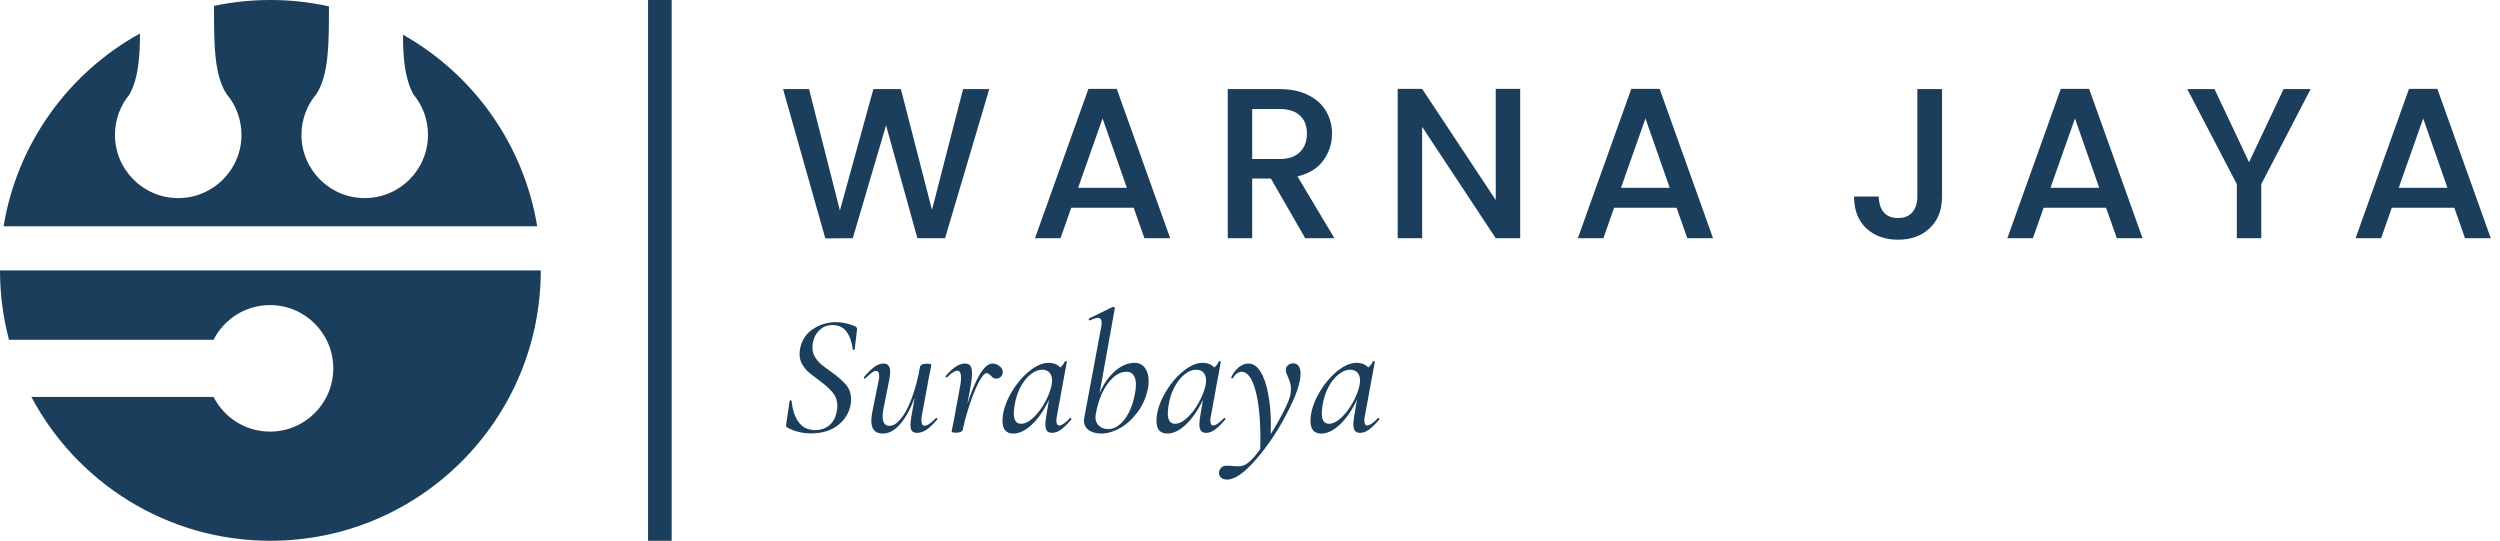
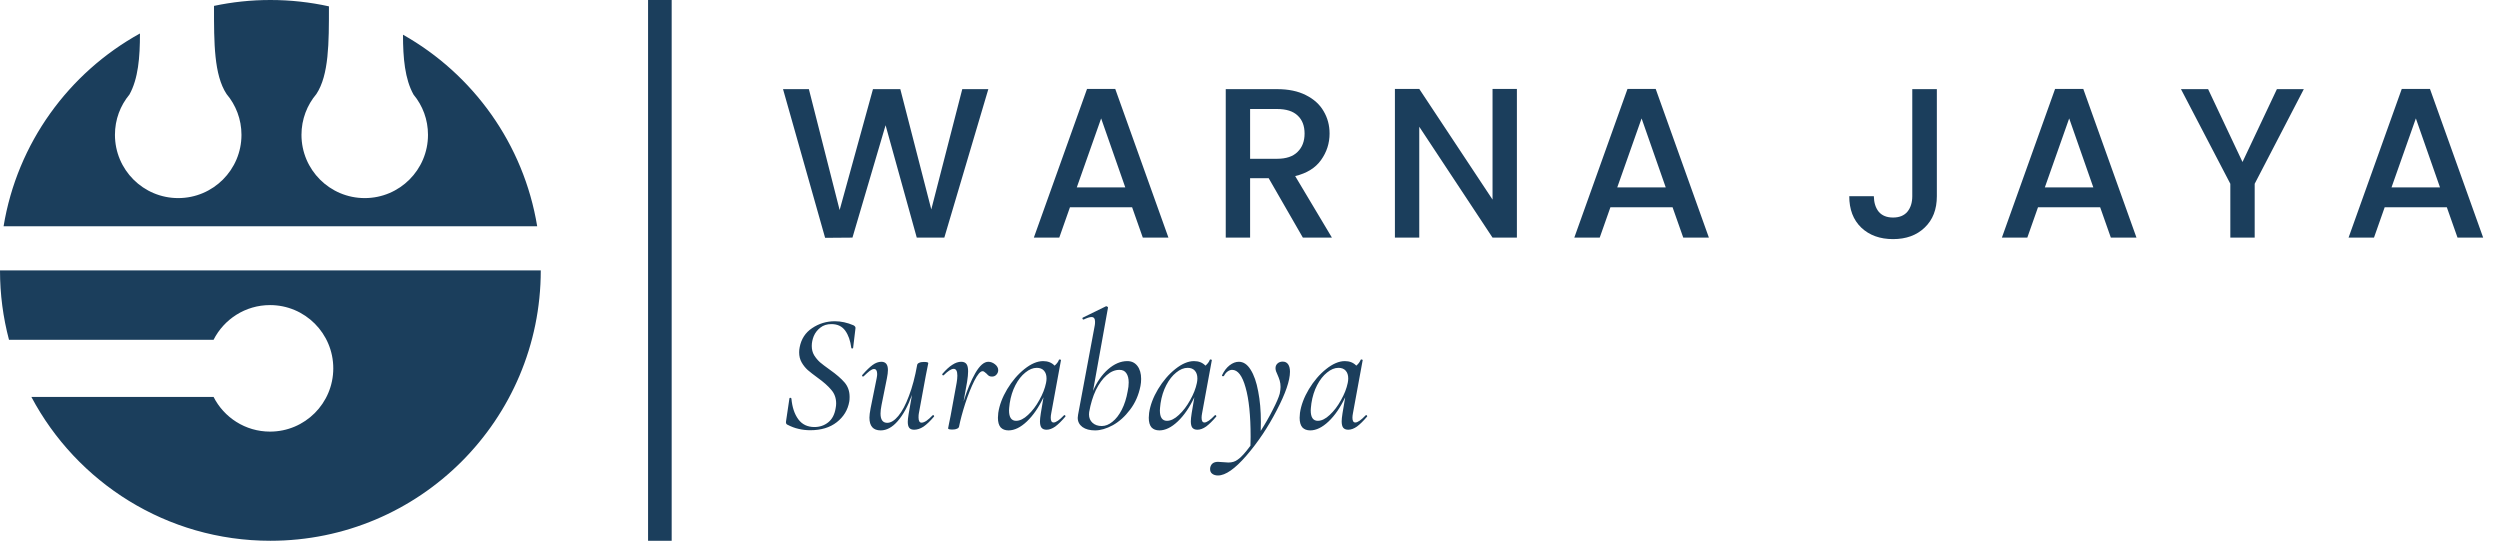
- <svg xmlns="http://www.w3.org/2000/svg" width="1165" height="252" viewBox="0 0 1165 252" fill="none">
-   <path fill-rule="evenodd" clip-rule="evenodd" d="M126 0C135.369 0 144.499 1.023 153.285 2.962L153.285 3.33C153.292 19.937 153.298 34.914 147.434 43.821C143.1 48.954 140.487 55.587 140.487 62.831C140.487 79.112 153.685 92.31 169.965 92.31C186.246 92.31 199.444 79.112 199.444 62.831C199.444 55.698 196.961 49.215 192.697 44.061C188.676 36.828 187.803 27.08 187.793 16.167C220.429 34.568 244.04 67.094 250.332 105.449H1.668C8.024 66.699 32.059 33.899 65.218 15.603C65.237 26.745 64.403 36.703 60.314 44.061C56.05 49.215 53.567 55.697 53.567 62.831C53.567 79.112 66.765 92.31 83.045 92.31C99.326 92.31 112.524 79.112 112.524 62.831C112.524 55.588 109.911 48.954 105.576 43.822C99.713 34.915 99.719 19.937 99.726 3.33L99.726 2.743C108.2 0.946 116.99 0 126 0ZM126 252C195.588 252 252 195.588 252 126H0C0 137.181 1.456 148.021 4.189 158.342H99.52C104.383 148.747 114.339 142.171 125.832 142.171C142.112 142.171 155.31 155.369 155.31 171.65C155.31 187.93 142.112 201.128 125.832 201.128C114.339 201.128 104.383 194.552 99.52 184.957H14.616C35.769 224.837 77.712 252 126 252Z" fill="#1B3E5C" />
-   <rect x="302" width="11" height="252" fill="#1B3E5C" />
-   <path d="M461 41.5L440.4 111H427.5L412.9 58.4L397.4 111L384.6 111.1L364.9 41.5H377L391.4 98.1L407 41.5H419.8L434.3 97.8L448.8 41.5H461ZM528.302 96.8H499.202L494.202 111H482.302L507.202 41.4H520.402L545.302 111H533.302L528.302 96.8ZM525.102 87.5L513.802 55.2L502.402 87.5H525.102ZM608.229 111L592.229 83.2H583.529V111H572.129V41.5H596.129C601.462 41.5 605.962 42.433 609.629 44.3C613.362 46.167 616.129 48.667 617.929 51.8C619.796 54.933 620.729 58.433 620.729 62.3C620.729 66.833 619.396 70.967 616.729 74.7C614.129 78.367 610.096 80.867 604.629 82.2L621.829 111H608.229ZM583.529 74.1H596.129C600.396 74.1 603.596 73.033 605.729 70.9C607.929 68.767 609.029 65.9 609.029 62.3C609.029 58.7 607.962 55.9 605.829 53.9C603.696 51.833 600.462 50.8 596.129 50.8H583.529V74.1ZM708.413 111H697.013L662.713 59.1V111H651.313V41.4H662.713L697.013 93.2V41.4H708.413V111ZM781.283 96.8H752.183L747.183 111H735.283L760.183 41.4H773.383L798.283 111H786.283L781.283 96.8ZM778.083 87.5L766.783 55.2L755.383 87.5H778.083ZM904.986 41.5V91.6C904.986 97.8 903.086 102.7 899.286 106.3C895.553 109.9 890.619 111.7 884.486 111.7C878.353 111.7 873.386 109.9 869.586 106.3C865.853 102.7 863.986 97.8 863.986 91.6H875.486C875.553 94.667 876.319 97.1 877.786 98.9C879.319 100.7 881.553 101.6 884.486 101.6C887.419 101.6 889.653 100.7 891.186 98.9C892.719 97.033 893.486 94.6 893.486 91.6V41.5H904.986ZM981.431 96.8H952.331L947.331 111H935.431L960.331 41.4H973.531L998.431 111H986.431L981.431 96.8ZM978.231 87.5L966.931 55.2L955.531 87.5H978.231ZM1076.76 41.5L1053.76 85.8V111H1042.36V85.8L1019.26 41.5H1031.96L1048.06 75.6L1064.16 41.5H1076.76ZM1143.7 96.8H1114.6L1109.6 111H1097.7L1122.6 41.4H1135.8L1160.7 111H1148.7L1143.7 96.8ZM1140.5 87.5L1129.2 55.2L1117.8 87.5H1140.5Z" fill="#1B3E5C" />
-   <path d="M377.88 201.96C375.96 201.96 374.12 201.747 372.36 201.32C370.6 200.947 368.76 200.253 366.84 199.24C366.413 198.973 366.253 198.467 366.36 197.72L367.96 186.92C367.96 186.653 368.093 186.52 368.36 186.52C368.68 186.52 368.867 186.653 368.92 186.92C369.293 191.027 370.387 194.307 372.2 196.76C374.013 199.213 376.573 200.44 379.88 200.44C382.387 200.44 384.573 199.693 386.44 198.2C388.307 196.707 389.48 194.467 389.96 191.48C390.12 190.68 390.2 189.933 390.2 189.24C390.2 186.68 389.427 184.52 387.88 182.76C386.387 180.947 384.227 179.027 381.4 177C379.427 175.56 377.853 174.333 376.68 173.32C375.56 172.307 374.6 171.107 373.8 169.72C373 168.333 372.6 166.733 372.6 164.92C372.6 164.12 372.68 163.32 372.84 162.52C373.587 158.573 375.56 155.533 378.76 153.4C382.013 151.213 385.613 150.12 389.56 150.12C392.493 150.12 395.453 150.76 398.44 152.04C399.133 152.413 399.453 152.867 399.4 153.4L398.28 162.76C398.28 162.973 398.12 163.08 397.8 163.08C397.533 163.08 397.4 162.973 397.4 162.76C396.973 159.4 396.013 156.68 394.52 154.6C393.027 152.52 390.84 151.48 387.96 151.48C385.827 151.48 384.067 152.04 382.68 153.16C381.293 154.227 380.253 155.56 379.56 157.16C378.92 158.76 378.6 160.333 378.6 161.88C378.6 163.533 378.973 165 379.72 166.28C380.52 167.56 381.453 168.68 382.52 169.64C383.587 170.547 385.133 171.72 387.16 173.16C390.253 175.347 392.6 177.373 394.2 179.24C395.8 181.107 396.6 183.4 396.6 186.12C396.6 187.08 396.547 187.827 396.44 188.36C395.747 192.307 393.773 195.56 390.52 198.12C387.267 200.68 383.053 201.96 377.88 201.96ZM436.108 194.84C436.161 194.787 436.241 194.76 436.348 194.76C436.508 194.76 436.641 194.867 436.748 195.08C436.854 195.24 436.854 195.373 436.748 195.48C434.881 197.667 433.201 199.267 431.707 200.28C430.214 201.24 428.748 201.72 427.308 201.72C426.241 201.72 425.468 201.427 424.988 200.84C424.508 200.253 424.267 199.293 424.267 197.96C424.267 197.107 424.401 195.88 424.667 194.28L426.268 185.16C424.347 190.493 422.081 194.653 419.467 197.64C416.908 200.573 414.214 202.04 411.388 202.04C407.814 202.04 406.027 200.013 406.027 195.96C406.027 194.947 406.214 193.453 406.587 191.48L409.467 177.24C409.627 176.44 409.707 175.773 409.707 175.24C409.707 173.64 409.201 172.84 408.187 172.84C407.654 172.84 406.987 173.133 406.187 173.72C405.441 174.307 404.481 175.16 403.307 176.28C403.201 176.387 403.094 176.44 402.987 176.44C402.827 176.44 402.694 176.36 402.587 176.2C402.481 175.987 402.507 175.8 402.667 175.64C404.534 173.507 406.161 171.933 407.547 170.92C408.934 169.907 410.321 169.4 411.707 169.4C413.787 169.4 414.827 170.707 414.827 173.32C414.827 174.333 414.667 175.64 414.348 177.24L411.787 189.96C411.467 191.56 411.307 192.92 411.307 194.04C411.307 196.973 412.374 198.44 414.508 198.44C416.214 198.44 417.974 197.347 419.788 195.16C421.601 192.973 423.281 189.8 424.827 185.64C426.427 181.48 427.734 176.547 428.747 170.84C428.854 170.413 429.174 170.093 429.708 169.88C430.241 169.613 430.988 169.48 431.948 169.48C433.334 169.48 434.028 169.667 434.028 170.04L433.707 171.64C433.227 173.933 432.934 175.4 432.828 176.04L429.548 193.88C429.441 194.36 429.388 195.027 429.388 195.88C429.388 197.533 429.868 198.36 430.828 198.36C431.468 198.36 432.241 198.067 433.148 197.48C434.054 196.84 435.041 195.96 436.108 194.84ZM462.569 169.4C463.689 169.4 464.756 169.8 465.769 170.6C466.783 171.4 467.289 172.333 467.289 173.4C467.289 174.2 466.996 174.92 466.409 175.56C465.876 176.147 465.183 176.44 464.329 176.44C463.743 176.44 463.263 176.333 462.889 176.12C462.516 175.853 462.116 175.48 461.689 175C461.423 174.733 461.129 174.493 460.809 174.28C460.543 174.013 460.223 173.88 459.849 173.88C458.783 173.88 457.476 175.4 455.929 178.44C454.436 181.427 452.996 185.027 451.609 189.24C450.276 193.4 449.289 197.08 448.649 200.28C448.543 200.707 448.223 201.027 447.689 201.24C447.156 201.507 446.436 201.64 445.529 201.64C444.143 201.64 443.449 201.453 443.449 201.08C443.503 200.76 443.663 199.933 443.929 198.6C444.249 197.267 444.489 196.093 444.649 195.08L447.529 179.32C447.743 178.093 447.849 176.973 447.849 175.96C447.849 173.827 447.263 172.76 446.089 172.76C444.969 172.76 443.396 173.773 441.369 175.8C441.316 175.853 441.236 175.88 441.129 175.88C440.969 175.88 440.836 175.8 440.729 175.64C440.623 175.427 440.623 175.267 440.729 175.16C442.436 173.187 444.009 171.747 445.449 170.84C446.889 169.88 448.303 169.4 449.689 169.4C450.809 169.4 451.636 169.747 452.169 170.44C452.703 171.133 452.969 172.307 452.969 173.96C452.969 175.24 452.809 176.893 452.489 178.92L450.809 188.28C452.516 182.787 454.383 178.28 456.409 174.76C458.489 171.187 460.543 169.4 462.569 169.4ZM498.593 194.84C498.646 194.787 498.726 194.76 498.833 194.76C498.993 194.76 499.126 194.867 499.233 195.08C499.339 195.24 499.339 195.373 499.233 195.48C497.473 197.56 495.873 199.133 494.433 200.2C492.993 201.213 491.606 201.72 490.273 201.72C489.206 201.72 488.406 201.4 487.873 200.76C487.393 200.12 487.153 199.107 487.153 197.72C487.153 196.867 487.286 195.587 487.553 193.88L488.833 186.28C486.539 191.133 483.899 194.973 480.913 197.8C477.926 200.627 475.019 202.04 472.193 202.04C470.593 202.04 469.339 201.56 468.433 200.6C467.579 199.587 467.153 198.067 467.153 196.04C467.153 195.56 467.206 194.787 467.313 193.72C467.846 190.04 469.259 186.28 471.553 182.44C473.899 178.547 476.646 175.347 479.793 172.84C482.939 170.333 485.899 169.08 488.673 169.08C490.913 169.08 492.726 169.8 494.113 171.24C495.126 170.387 495.819 169.453 496.193 168.44C496.299 168.333 496.406 168.28 496.513 168.28C496.673 168.28 496.833 168.333 496.993 168.44C497.153 168.493 497.206 168.547 497.153 168.6L492.513 193.88C492.353 194.68 492.273 195.4 492.273 196.04C492.273 197.533 492.726 198.28 493.633 198.28C494.753 198.28 496.406 197.133 498.593 194.84ZM475.793 197.48C477.606 197.48 479.499 196.547 481.473 194.68C483.499 192.813 485.286 190.467 486.833 187.64C488.433 184.813 489.499 182.093 490.033 179.48C490.193 178.733 490.273 178.013 490.273 177.32C490.273 175.773 489.873 174.547 489.073 173.64C488.273 172.733 487.126 172.28 485.633 172.28C483.819 172.28 482.006 173.027 480.193 174.52C478.379 175.96 476.806 177.96 475.473 180.52C474.139 183.08 473.233 185.96 472.753 189.16C472.539 190.867 472.433 191.987 472.433 192.52C472.433 195.827 473.553 197.48 475.793 197.48ZM528.714 169.08C530.741 169.08 532.341 169.853 533.514 171.4C534.688 172.947 535.274 175 535.274 177.56C535.274 178.733 535.168 179.853 534.954 180.92C534.101 185.24 532.448 189 529.994 192.2C527.594 195.4 524.874 197.853 521.834 199.56C518.794 201.213 515.968 202.04 513.354 202.04C510.848 202.04 508.848 201.507 507.354 200.44C505.861 199.32 505.114 197.853 505.114 196.04C505.114 195.72 505.168 195.24 505.274 194.6L513.194 152.2C513.301 151.72 513.354 151.107 513.354 150.36C513.354 148.867 512.794 148.12 511.674 148.12C510.821 148.12 509.568 148.52 507.914 149.32H507.834C507.621 149.32 507.461 149.187 507.354 148.92C507.301 148.6 507.381 148.413 507.594 148.36L518.554 143H518.714C518.928 143 519.114 143.08 519.274 143.24C519.488 143.4 519.568 143.533 519.514 143.64L512.394 183.24C514.208 179.027 516.581 175.613 519.514 173C522.501 170.387 525.568 169.08 528.714 169.08ZM528.874 183.4C529.194 181.96 529.354 180.573 529.354 179.24C529.354 177.373 528.981 175.907 528.234 174.84C527.541 173.773 526.448 173.24 524.954 173.24C522.821 173.24 520.794 174.093 518.874 175.8C516.954 177.453 515.248 179.8 513.754 182.84C512.314 185.88 511.248 189.373 510.554 193.32C510.501 193.587 510.474 193.96 510.474 194.44C510.474 196.093 511.034 197.427 512.154 198.44C513.274 199.453 514.741 199.96 516.554 199.96C518.261 199.96 519.941 199.293 521.594 197.96C523.301 196.627 524.794 194.707 526.074 192.2C527.354 189.693 528.288 186.76 528.874 183.4ZM570.349 194.84C570.402 194.787 570.482 194.76 570.589 194.76C570.749 194.76 570.882 194.867 570.989 195.08C571.095 195.24 571.095 195.373 570.989 195.48C569.229 197.56 567.629 199.133 566.189 200.2C564.749 201.213 563.362 201.72 562.029 201.72C560.962 201.72 560.162 201.4 559.629 200.76C559.149 200.12 558.909 199.107 558.909 197.72C558.909 196.867 559.042 195.587 559.309 193.88L560.589 186.28C558.295 191.133 555.655 194.973 552.669 197.8C549.682 200.627 546.775 202.04 543.949 202.04C542.349 202.04 541.095 201.56 540.189 200.6C539.335 199.587 538.909 198.067 538.909 196.04C538.909 195.56 538.962 194.787 539.069 193.72C539.602 190.04 541.015 186.28 543.309 182.44C545.655 178.547 548.402 175.347 551.549 172.84C554.695 170.333 557.655 169.08 560.429 169.08C562.669 169.08 564.482 169.8 565.869 171.24C566.882 170.387 567.575 169.453 567.949 168.44C568.055 168.333 568.162 168.28 568.269 168.28C568.429 168.28 568.589 168.333 568.749 168.44C568.909 168.493 568.962 168.547 568.909 168.6L564.269 193.88C564.109 194.68 564.029 195.4 564.029 196.04C564.029 197.533 564.482 198.28 565.389 198.28C566.509 198.28 568.162 197.133 570.349 194.84ZM547.549 197.48C549.362 197.48 551.255 196.547 553.229 194.68C555.255 192.813 557.042 190.467 558.589 187.64C560.189 184.813 561.255 182.093 561.789 179.48C561.949 178.733 562.029 178.013 562.029 177.32C562.029 175.773 561.629 174.547 560.829 173.64C560.029 172.733 558.882 172.28 557.389 172.28C555.575 172.28 553.762 173.027 551.949 174.52C550.135 175.96 548.562 177.96 547.229 180.52C545.895 183.08 544.989 185.96 544.509 189.16C544.295 190.867 544.189 191.987 544.189 192.52C544.189 195.827 545.309 197.48 547.549 197.48ZM602.631 169.32C603.751 169.32 604.604 169.747 605.191 170.6C605.777 171.453 606.071 172.627 606.071 174.12C606.071 178.333 603.964 184.467 599.751 192.52C595.591 200.573 590.791 207.747 585.351 214.04C579.911 220.333 575.404 223.48 571.831 223.48C570.711 223.48 569.804 223.213 569.111 222.68C568.417 222.2 568.071 221.427 568.071 220.36L568.151 219.64C568.577 217.88 569.804 217 571.831 217C572.364 217 573.217 217.053 574.391 217.16C575.457 217.267 576.257 217.32 576.791 217.32C578.551 217.32 580.017 216.867 581.191 215.96C582.737 214.947 584.764 212.733 587.271 209.32L587.351 205.16C587.351 195.027 586.551 187.187 584.951 181.64C583.404 176.04 581.271 173.24 578.551 173.24C577.857 173.24 577.164 173.48 576.471 173.96C575.777 174.44 575.191 175.133 574.711 176.04C574.657 176.2 574.497 176.28 574.231 176.28C573.857 176.28 573.697 176.12 573.751 175.8C574.711 173.773 575.911 172.2 577.351 171.08C578.791 169.96 580.257 169.4 581.751 169.4C583.937 169.4 585.804 170.653 587.351 173.16C588.951 175.667 590.151 179.107 590.951 183.48C591.804 187.8 592.231 192.653 592.231 198.04C592.231 199.907 592.204 201.32 592.151 202.28C594.337 198.867 596.257 195.507 597.911 192.2C599.617 188.893 600.711 186.36 601.191 184.6C601.457 183.267 601.591 182.2 601.591 181.4C601.591 180.28 601.457 179.267 601.191 178.36C600.924 177.453 600.551 176.467 600.071 175.4C599.857 174.867 599.644 174.36 599.431 173.88C599.271 173.347 599.191 172.867 599.191 172.44C599.191 171.533 599.511 170.787 600.151 170.2C600.791 169.613 601.617 169.32 602.631 169.32ZM642.105 194.84C642.158 194.787 642.238 194.76 642.345 194.76C642.505 194.76 642.638 194.867 642.745 195.08C642.852 195.24 642.852 195.373 642.745 195.48C640.985 197.56 639.385 199.133 637.945 200.2C636.505 201.213 635.118 201.72 633.785 201.72C632.718 201.72 631.918 201.4 631.385 200.76C630.905 200.12 630.665 199.107 630.665 197.72C630.665 196.867 630.798 195.587 631.065 193.88L632.345 186.28C630.052 191.133 627.412 194.973 624.425 197.8C621.438 200.627 618.532 202.04 615.705 202.04C614.105 202.04 612.852 201.56 611.945 200.6C611.092 199.587 610.665 198.067 610.665 196.04C610.665 195.56 610.718 194.787 610.825 193.72C611.358 190.04 612.772 186.28 615.065 182.44C617.412 178.547 620.158 175.347 623.305 172.84C626.452 170.333 629.412 169.08 632.185 169.08C634.425 169.08 636.238 169.8 637.625 171.24C638.638 170.387 639.332 169.453 639.705 168.44C639.812 168.333 639.918 168.28 640.025 168.28C640.185 168.28 640.345 168.333 640.505 168.44C640.665 168.493 640.718 168.547 640.665 168.6L636.025 193.88C635.865 194.68 635.785 195.4 635.785 196.04C635.785 197.533 636.238 198.28 637.145 198.28C638.265 198.28 639.918 197.133 642.105 194.84ZM619.305 197.48C621.118 197.48 623.012 196.547 624.985 194.68C627.012 192.813 628.798 190.467 630.345 187.64C631.945 184.813 633.012 182.093 633.545 179.48C633.705 178.733 633.785 178.013 633.785 177.32C633.785 175.773 633.385 174.547 632.585 173.64C631.785 172.733 630.638 172.28 629.145 172.28C627.332 172.28 625.518 173.027 623.705 174.52C621.892 175.96 620.318 177.96 618.985 180.52C617.652 183.08 616.745 185.96 616.265 189.16C616.052 190.867 615.945 191.987 615.945 192.52C615.945 195.827 617.065 197.48 619.305 197.48Z" fill="#1B3E5C" />
+ <svg xmlns="http://www.w3.org/2000/svg" width="550" height="119" viewBox="0 0 550 119" fill="none">
+   <path fill-rule="evenodd" clip-rule="evenodd" d="M59.485 0C63.908 0 68.218 0.483 72.366 1.398L72.366 1.572C72.37 9.412 72.373 16.483 69.604 20.688C67.558 23.111 66.324 26.243 66.324 29.663C66.324 37.349 72.555 43.58 80.241 43.58C87.927 43.58 94.158 37.349 94.158 29.663C94.158 26.295 92.986 23.235 90.973 20.802C89.075 17.387 88.662 12.785 88.657 7.633C104.065 16.32 115.212 31.675 118.183 49.783H0.787C3.788 31.489 15.135 16.004 30.79 7.366C30.799 12.626 30.405 17.328 28.474 20.802C26.461 23.235 25.289 26.295 25.289 29.663C25.289 37.349 31.52 43.58 39.206 43.58C46.892 43.58 53.123 37.349 53.123 29.663C53.123 26.243 51.889 23.111 49.843 20.688C47.075 16.483 47.078 9.412 47.081 1.572L47.081 1.295C51.082 0.446 55.231 0 59.485 0ZM59.485 118.97C92.338 118.97 118.97 92.338 118.97 59.485H0C0 64.763 0.688 69.881 1.978 74.754H46.984C49.279 70.224 53.98 67.119 59.406 67.119C67.092 67.119 73.322 73.35 73.322 81.036C73.322 88.722 67.092 94.953 59.406 94.953C53.98 94.953 49.279 91.849 46.984 87.319H6.9C16.887 106.146 36.688 118.97 59.485 118.97Z" fill="#1B3E5C" />
+   <rect x="142.575" width="5.193" height="118.97" fill="#1B3E5C" />
+   <path d="M217.433 19.61L207.751 52.275H201.688L194.826 27.553L187.541 52.275L181.525 52.322L172.266 19.61H177.953L184.721 46.212L192.053 19.61H198.069L204.884 46.071L211.699 19.61H217.433ZM249.066 45.601H235.389L233.039 52.275H227.446L239.149 19.563H245.353L257.056 52.275H251.416L249.066 45.601ZM247.562 41.23L242.251 26.049L236.893 41.23H247.562ZM286.631 52.275L279.111 39.209H275.022V52.275H269.664V19.61H280.944C283.451 19.61 285.566 20.048 287.289 20.926C289.044 21.803 290.344 22.978 291.19 24.451C292.067 25.923 292.506 27.568 292.506 29.386C292.506 31.516 291.879 33.459 290.626 35.214C289.404 36.937 287.508 38.112 284.939 38.739L293.023 52.275H286.631ZM275.022 34.932H280.944C282.949 34.932 284.453 34.43 285.456 33.428C286.49 32.425 287.007 31.078 287.007 29.386C287.007 27.694 286.506 26.378 285.503 25.438C284.5 24.466 282.981 23.981 280.944 23.981H275.022V34.932ZM333.717 52.275H328.359L312.238 27.882V52.275H306.88V19.563H312.238L328.359 43.909V19.563H333.717V52.275ZM367.966 45.601H354.289L351.939 52.275H346.346L358.049 19.563H364.253L375.956 52.275H370.316L367.966 45.601ZM366.462 41.23L361.151 26.049L355.793 41.23H366.462ZM426.107 19.61V43.157C426.107 46.071 425.214 48.374 423.428 50.066C421.673 51.758 419.354 52.604 416.472 52.604C413.589 52.604 411.255 51.758 409.469 50.066C407.714 48.374 406.837 46.071 406.837 43.157H412.242C412.273 44.598 412.633 45.742 413.323 46.588C414.043 47.434 415.093 47.857 416.472 47.857C417.85 47.857 418.9 47.434 419.621 46.588C420.341 45.71 420.702 44.567 420.702 43.157V19.61H426.107ZM462.036 45.601H448.359L446.009 52.275H440.416L452.119 19.563H458.323L470.026 52.275H464.386L462.036 45.601ZM460.532 41.23L455.221 26.049L449.863 41.23H460.532ZM506.84 19.61L496.03 40.431V52.275H490.672V40.431L479.815 19.61H485.784L493.351 35.637L500.918 19.61H506.84ZM538.305 45.601H524.628L522.278 52.275H516.685L528.388 19.563H534.592L546.295 52.275H540.655L538.305 45.601ZM536.801 41.23L531.49 26.049L526.132 41.23H536.801Z" fill="#1B3E5C" />
+   <path d="M178.255 94.65C177.367 94.65 176.516 94.551 175.702 94.354C174.888 94.181 174.037 93.861 173.149 93.392C172.952 93.269 172.878 93.034 172.927 92.689L173.667 87.694C173.667 87.571 173.729 87.509 173.852 87.509C174 87.509 174.087 87.571 174.111 87.694C174.284 89.593 174.79 91.11 175.628 92.245C176.467 93.38 177.651 93.947 179.18 93.947C180.34 93.947 181.351 93.602 182.214 92.911C183.078 92.22 183.62 91.184 183.842 89.803C183.916 89.433 183.953 89.088 183.953 88.767C183.953 87.583 183.596 86.584 182.88 85.77C182.19 84.931 181.191 84.043 179.883 83.106C178.971 82.44 178.243 81.873 177.7 81.404C177.182 80.935 176.738 80.38 176.368 79.739C175.998 79.098 175.813 78.358 175.813 77.519C175.813 77.149 175.85 76.779 175.924 76.409C176.27 74.584 177.182 73.178 178.662 72.191C180.167 71.18 181.832 70.674 183.657 70.674C185.014 70.674 186.383 70.97 187.764 71.562C188.085 71.735 188.233 71.944 188.208 72.191L187.69 76.52C187.69 76.619 187.616 76.668 187.468 76.668C187.345 76.668 187.283 76.619 187.283 76.52C187.086 74.966 186.642 73.708 185.951 72.746C185.261 71.784 184.249 71.303 182.917 71.303C181.931 71.303 181.117 71.562 180.475 72.08C179.834 72.573 179.353 73.19 179.032 73.93C178.736 74.67 178.588 75.398 178.588 76.113C178.588 76.878 178.761 77.556 179.106 78.148C179.476 78.74 179.908 79.258 180.401 79.702C180.895 80.121 181.61 80.664 182.547 81.33C183.978 82.341 185.063 83.279 185.803 84.142C186.543 85.005 186.913 86.066 186.913 87.324C186.913 87.768 186.889 88.113 186.839 88.36C186.519 90.185 185.606 91.69 184.101 92.874C182.597 94.058 180.648 94.65 178.255 94.65ZM205.186 91.357C205.21 91.332 205.247 91.32 205.297 91.32C205.371 91.32 205.432 91.369 205.482 91.468C205.531 91.542 205.531 91.604 205.482 91.653C204.618 92.664 203.841 93.404 203.151 93.873C202.46 94.317 201.782 94.539 201.116 94.539C200.622 94.539 200.265 94.403 200.043 94.132C199.821 93.861 199.71 93.417 199.71 92.8C199.71 92.405 199.771 91.838 199.895 91.098L200.635 86.88C199.747 89.347 198.698 91.271 197.49 92.652C196.306 94.009 195.06 94.687 193.753 94.687C192.1 94.687 191.274 93.75 191.274 91.875C191.274 91.406 191.36 90.716 191.533 89.803L192.865 83.217C192.939 82.847 192.976 82.539 192.976 82.292C192.976 81.552 192.741 81.182 192.273 81.182C192.026 81.182 191.718 81.318 191.348 81.589C191.002 81.86 190.558 82.255 190.016 82.773C189.966 82.822 189.917 82.847 189.868 82.847C189.794 82.847 189.732 82.81 189.683 82.736C189.633 82.637 189.646 82.551 189.72 82.477C190.583 81.49 191.335 80.763 191.977 80.294C192.618 79.825 193.259 79.591 193.901 79.591C194.863 79.591 195.344 80.195 195.344 81.404C195.344 81.873 195.27 82.477 195.122 83.217L193.938 89.1C193.79 89.84 193.716 90.469 193.716 90.987C193.716 92.344 194.209 93.022 195.196 93.022C195.985 93.022 196.799 92.516 197.638 91.505C198.476 90.494 199.253 89.026 199.969 87.102C200.709 85.178 201.313 82.896 201.782 80.257C201.831 80.06 201.979 79.912 202.226 79.813C202.472 79.69 202.818 79.628 203.262 79.628C203.903 79.628 204.224 79.714 204.224 79.887L204.076 80.627C203.854 81.688 203.718 82.366 203.669 82.662L202.152 90.913C202.102 91.135 202.078 91.443 202.078 91.838C202.078 92.603 202.3 92.985 202.744 92.985C203.04 92.985 203.397 92.849 203.817 92.578C204.236 92.282 204.692 91.875 205.186 91.357ZM217.424 79.591C217.942 79.591 218.436 79.776 218.904 80.146C219.373 80.516 219.607 80.948 219.607 81.441C219.607 81.811 219.472 82.144 219.2 82.44C218.954 82.711 218.633 82.847 218.238 82.847C217.967 82.847 217.745 82.798 217.572 82.699C217.4 82.576 217.215 82.403 217.017 82.181C216.894 82.058 216.758 81.947 216.61 81.848C216.487 81.725 216.339 81.663 216.166 81.663C215.673 81.663 215.069 82.366 214.353 83.772C213.663 85.153 212.997 86.818 212.355 88.767C211.739 90.691 211.282 92.393 210.986 93.873C210.937 94.07 210.789 94.218 210.542 94.317C210.296 94.44 209.963 94.502 209.543 94.502C208.902 94.502 208.581 94.416 208.581 94.243C208.606 94.095 208.68 93.713 208.803 93.096C208.951 92.479 209.062 91.937 209.136 91.468L210.468 84.179C210.567 83.612 210.616 83.094 210.616 82.625C210.616 81.638 210.345 81.145 209.802 81.145C209.284 81.145 208.557 81.614 207.619 82.551C207.595 82.576 207.558 82.588 207.508 82.588C207.434 82.588 207.373 82.551 207.323 82.477C207.274 82.378 207.274 82.304 207.323 82.255C208.113 81.342 208.84 80.676 209.506 80.257C210.172 79.813 210.826 79.591 211.467 79.591C211.985 79.591 212.368 79.751 212.614 80.072C212.861 80.393 212.984 80.935 212.984 81.7C212.984 82.292 212.91 83.057 212.762 83.994L211.985 88.323C212.775 85.782 213.638 83.698 214.575 82.07C215.537 80.417 216.487 79.591 217.424 79.591ZM234.085 91.357C234.11 91.332 234.147 91.32 234.196 91.32C234.27 91.32 234.332 91.369 234.381 91.468C234.43 91.542 234.43 91.604 234.381 91.653C233.567 92.615 232.827 93.343 232.161 93.836C231.495 94.305 230.854 94.539 230.237 94.539C229.744 94.539 229.374 94.391 229.127 94.095C228.905 93.799 228.794 93.33 228.794 92.689C228.794 92.294 228.856 91.702 228.979 90.913L229.571 87.398C228.51 89.643 227.289 91.419 225.908 92.726C224.527 94.033 223.182 94.687 221.875 94.687C221.135 94.687 220.555 94.465 220.136 94.021C219.741 93.552 219.544 92.849 219.544 91.912C219.544 91.69 219.569 91.332 219.618 90.839C219.865 89.137 220.518 87.398 221.579 85.622C222.664 83.821 223.935 82.341 225.39 81.182C226.845 80.023 228.214 79.443 229.497 79.443C230.533 79.443 231.372 79.776 232.013 80.442C232.482 80.047 232.802 79.616 232.975 79.147C233.024 79.098 233.074 79.073 233.123 79.073C233.197 79.073 233.271 79.098 233.345 79.147C233.419 79.172 233.444 79.196 233.419 79.221L231.273 90.913C231.199 91.283 231.162 91.616 231.162 91.912C231.162 92.603 231.372 92.948 231.791 92.948C232.309 92.948 233.074 92.418 234.085 91.357ZM223.54 92.578C224.379 92.578 225.254 92.146 226.167 91.283C227.104 90.42 227.931 89.334 228.646 88.027C229.386 86.72 229.879 85.462 230.126 84.253C230.2 83.908 230.237 83.575 230.237 83.254C230.237 82.539 230.052 81.971 229.682 81.552C229.312 81.133 228.782 80.923 228.091 80.923C227.252 80.923 226.414 81.268 225.575 81.959C224.736 82.625 224.009 83.55 223.392 84.734C222.775 85.918 222.356 87.25 222.134 88.73C222.035 89.519 221.986 90.037 221.986 90.284C221.986 91.813 222.504 92.578 223.54 92.578ZM248.016 79.443C248.954 79.443 249.694 79.801 250.236 80.516C250.779 81.231 251.05 82.181 251.05 83.365C251.05 83.908 251.001 84.426 250.902 84.919C250.508 86.917 249.743 88.656 248.608 90.136C247.498 91.616 246.24 92.751 244.834 93.54C243.428 94.305 242.121 94.687 240.912 94.687C239.753 94.687 238.828 94.44 238.137 93.947C237.447 93.429 237.101 92.751 237.101 91.912C237.101 91.764 237.126 91.542 237.175 91.246L240.838 71.636C240.888 71.414 240.912 71.13 240.912 70.785C240.912 70.094 240.653 69.749 240.135 69.749C239.741 69.749 239.161 69.934 238.396 70.304H238.359C238.261 70.304 238.187 70.242 238.137 70.119C238.113 69.971 238.15 69.885 238.248 69.86L243.317 67.381H243.391C243.49 67.381 243.576 67.418 243.65 67.492C243.749 67.566 243.786 67.628 243.761 67.677L240.468 85.992C241.307 84.043 242.405 82.465 243.761 81.256C245.143 80.047 246.561 79.443 248.016 79.443ZM248.09 86.066C248.238 85.4 248.312 84.759 248.312 84.142C248.312 83.279 248.14 82.6 247.794 82.107C247.474 81.614 246.968 81.367 246.277 81.367C245.291 81.367 244.353 81.762 243.465 82.551C242.577 83.316 241.788 84.401 241.097 85.807C240.431 87.213 239.938 88.829 239.617 90.654C239.593 90.777 239.58 90.95 239.58 91.172C239.58 91.937 239.839 92.553 240.357 93.022C240.875 93.491 241.554 93.725 242.392 93.725C243.182 93.725 243.959 93.417 244.723 92.8C245.513 92.183 246.203 91.295 246.795 90.136C247.387 88.977 247.819 87.62 248.09 86.066ZM267.272 91.357C267.297 91.332 267.334 91.32 267.383 91.32C267.457 91.32 267.519 91.369 267.568 91.468C267.618 91.542 267.618 91.604 267.568 91.653C266.754 92.615 266.014 93.343 265.348 93.836C264.682 94.305 264.041 94.539 263.424 94.539C262.931 94.539 262.561 94.391 262.314 94.095C262.092 93.799 261.981 93.33 261.981 92.689C261.981 92.294 262.043 91.702 262.166 90.913L262.758 87.398C261.698 89.643 260.477 91.419 259.095 92.726C257.714 94.033 256.37 94.687 255.062 94.687C254.322 94.687 253.743 94.465 253.323 94.021C252.929 93.552 252.731 92.849 252.731 91.912C252.731 91.69 252.756 91.332 252.805 90.839C253.052 89.137 253.706 87.398 254.766 85.622C255.852 83.821 257.122 82.341 258.577 81.182C260.033 80.023 261.402 79.443 262.684 79.443C263.72 79.443 264.559 79.776 265.2 80.442C265.669 80.047 265.99 79.616 266.162 79.147C266.212 79.098 266.261 79.073 266.31 79.073C266.384 79.073 266.458 79.098 266.532 79.147C266.606 79.172 266.631 79.196 266.606 79.221L264.46 90.913C264.386 91.283 264.349 91.616 264.349 91.912C264.349 92.603 264.559 92.948 264.978 92.948C265.496 92.948 266.261 92.418 267.272 91.357ZM256.727 92.578C257.566 92.578 258.442 92.146 259.354 91.283C260.292 90.42 261.118 89.334 261.833 88.027C262.573 86.72 263.067 85.462 263.313 84.253C263.387 83.908 263.424 83.575 263.424 83.254C263.424 82.539 263.239 81.971 262.869 81.552C262.499 81.133 261.969 80.923 261.278 80.923C260.44 80.923 259.601 81.268 258.762 81.959C257.924 82.625 257.196 83.55 256.579 84.734C255.963 85.918 255.543 87.25 255.321 88.73C255.223 89.519 255.173 90.037 255.173 90.284C255.173 91.813 255.691 92.578 256.727 92.578ZM282.203 79.554C282.721 79.554 283.115 79.751 283.387 80.146C283.658 80.541 283.794 81.083 283.794 81.774C283.794 83.723 282.819 86.559 280.871 90.284C278.947 94.009 276.727 97.326 274.211 100.237C271.695 103.148 269.61 104.603 267.958 104.603C267.44 104.603 267.02 104.48 266.7 104.233C266.379 104.011 266.219 103.653 266.219 103.16L266.256 102.827C266.453 102.013 267.02 101.606 267.958 101.606C268.204 101.606 268.599 101.631 269.142 101.68C269.635 101.729 270.005 101.754 270.252 101.754C271.066 101.754 271.744 101.544 272.287 101.125C273.002 100.656 273.939 99.633 275.099 98.054L275.136 96.13C275.136 91.443 274.766 87.817 274.026 85.252C273.31 82.662 272.324 81.367 271.066 81.367C270.745 81.367 270.424 81.478 270.104 81.7C269.783 81.922 269.512 82.243 269.29 82.662C269.265 82.736 269.191 82.773 269.068 82.773C268.895 82.773 268.821 82.699 268.846 82.551C269.29 81.614 269.845 80.886 270.511 80.368C271.177 79.85 271.855 79.591 272.546 79.591C273.557 79.591 274.42 80.171 275.136 81.33C275.876 82.489 276.431 84.08 276.801 86.103C277.195 88.101 277.393 90.346 277.393 92.837C277.393 93.7 277.38 94.354 277.356 94.798C278.367 93.219 279.255 91.665 280.02 90.136C280.809 88.607 281.315 87.435 281.537 86.621C281.66 86.004 281.722 85.511 281.722 85.141C281.722 84.623 281.66 84.154 281.537 83.735C281.413 83.316 281.241 82.859 281.019 82.366C280.92 82.119 280.821 81.885 280.723 81.663C280.649 81.416 280.612 81.194 280.612 80.997C280.612 80.578 280.76 80.232 281.056 79.961C281.352 79.69 281.734 79.554 282.203 79.554ZM300.459 91.357C300.484 91.332 300.521 91.32 300.57 91.32C300.644 91.32 300.706 91.369 300.755 91.468C300.805 91.542 300.805 91.604 300.755 91.653C299.941 92.615 299.201 93.343 298.535 93.836C297.869 94.305 297.228 94.539 296.611 94.539C296.118 94.539 295.748 94.391 295.501 94.095C295.279 93.799 295.168 93.33 295.168 92.689C295.168 92.294 295.23 91.702 295.353 90.913L295.945 87.398C294.885 89.643 293.664 91.419 292.282 92.726C290.901 94.033 289.557 94.687 288.249 94.687C287.509 94.687 286.93 94.465 286.51 94.021C286.116 93.552 285.918 92.849 285.918 91.912C285.918 91.69 285.943 91.332 285.992 90.839C286.239 89.137 286.893 87.398 287.953 85.622C289.039 83.821 290.309 82.341 291.764 81.182C293.22 80.023 294.589 79.443 295.871 79.443C296.907 79.443 297.746 79.776 298.387 80.442C298.856 80.047 299.177 79.616 299.349 79.147C299.399 79.098 299.448 79.073 299.497 79.073C299.571 79.073 299.645 79.098 299.719 79.147C299.793 79.172 299.818 79.196 299.793 79.221L297.647 90.913C297.573 91.283 297.536 91.616 297.536 91.912C297.536 92.603 297.746 92.948 298.165 92.948C298.683 92.948 299.448 92.418 300.459 91.357ZM289.914 92.578C290.753 92.578 291.629 92.146 292.541 91.283C293.479 90.42 294.305 89.334 295.02 88.027C295.76 86.72 296.254 85.462 296.5 84.253C296.574 83.908 296.611 83.575 296.611 83.254C296.611 82.539 296.426 81.971 296.056 81.552C295.686 81.133 295.156 80.923 294.465 80.923C293.627 80.923 292.788 81.268 291.949 81.959C291.111 82.625 290.383 83.55 289.766 84.734C289.15 85.918 288.73 87.25 288.508 88.73C288.41 89.519 288.36 90.037 288.36 90.284C288.36 91.813 288.878 92.578 289.914 92.578Z" fill="#1B3E5C" />
</svg>
